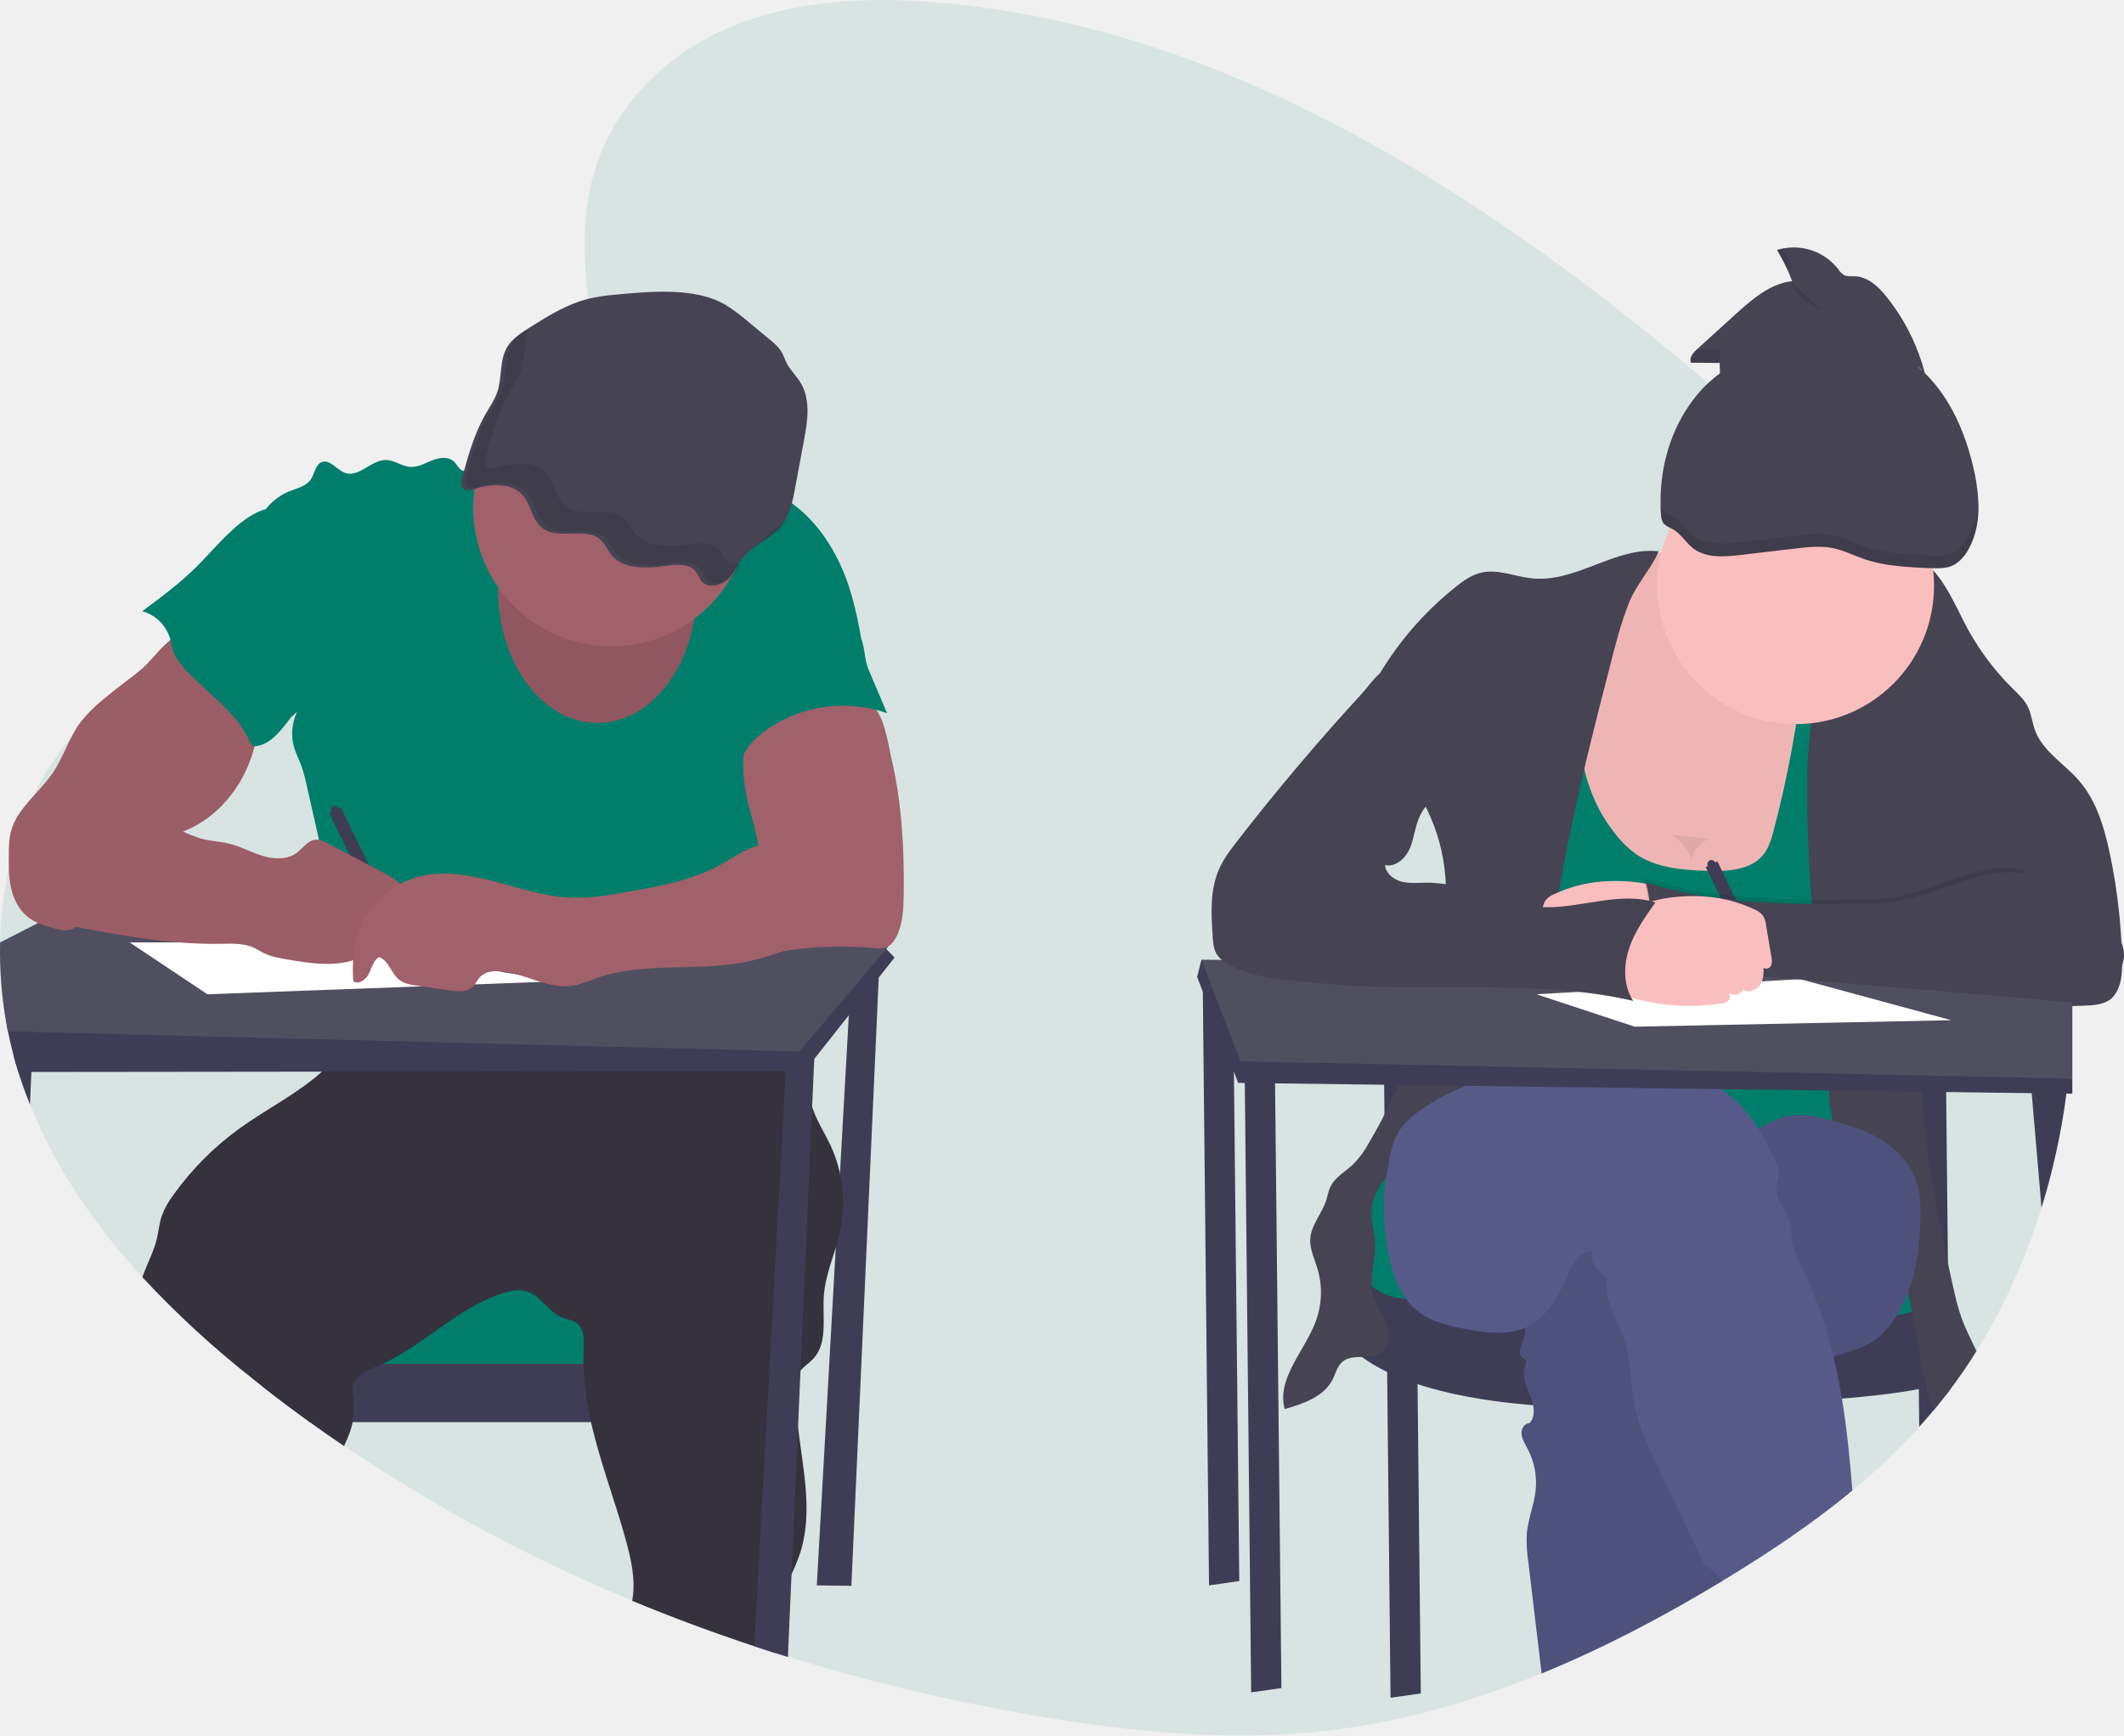
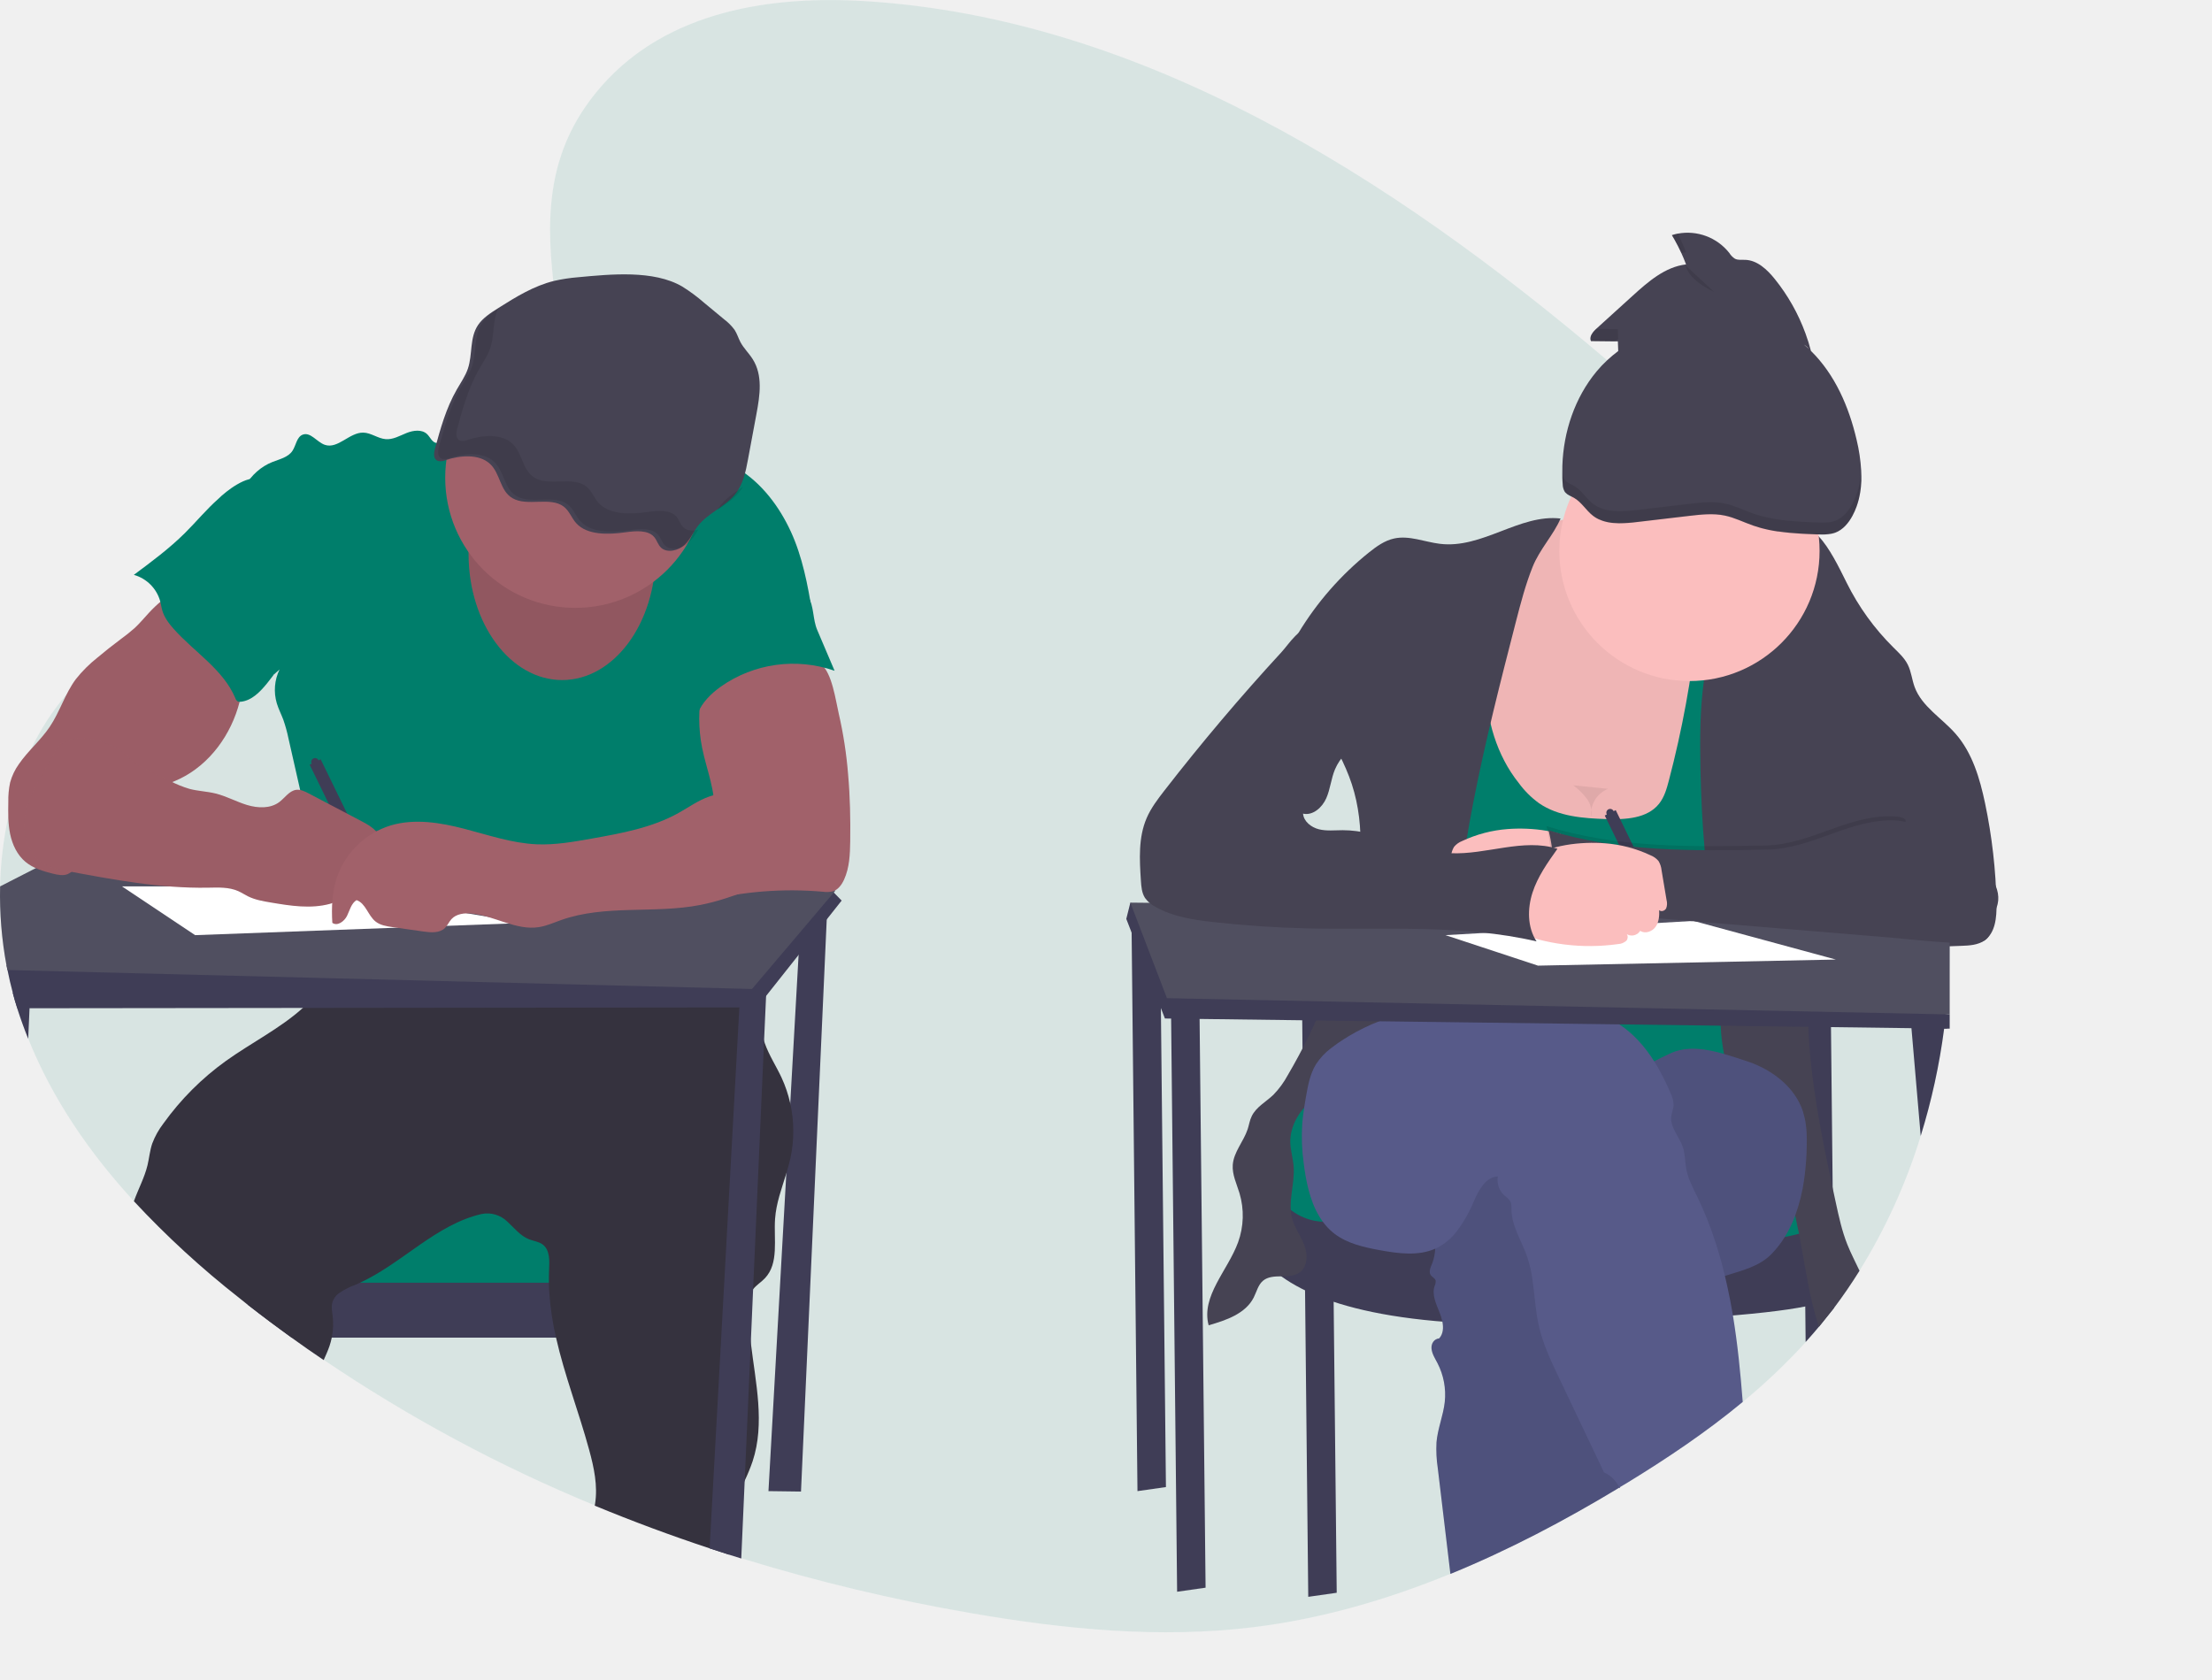
- <svg xmlns="http://www.w3.org/2000/svg" id="f7e01b52-fe13-4534-b7fc-d479bcd2a427" data-name="Layer 1" width="982.89" height="803.03" viewBox="0 0 982.89 803.03">
+ <svg xmlns="http://www.w3.org/2000/svg" id="f7e01b52-fe13-4534-b7fc-d479bcd2a427" data-name="Layer 1" width="1088" height="826.294" viewBox="0 0 1088 826.294">
  <path d="M1067.54,514c0,.61,0,1.22,0,1.82q-.16,15.78-1.87,31.48a1.11,1.11,0,0,1,0,.19c-.09.87-.19,1.73-.29,2.6-.17,1.47-.35,2.93-.55,4.4a316.48,316.48,0,0,1-11.53,52.79h0a284.68,284.68,0,0,1-30.1,66.28q-5.92,9.5-12.61,18.39h0c-2.38,3.14-4.81,6.21-7.32,9.23q-2.64,3.17-5.38,6.24l-1.14,1.26a296.69,296.69,0,0,1-31,29.46c-18,14.92-37.38,27.9-57.07,39.94-1.12.69-2.25,1.37-3.38,2a1.65,1.65,0,0,1-.25.15c-26.76,16.18-54.51,30.78-83.1,42.47-31.3,12.83-63.62,22.16-96.78,26.24-46.22,5.68-93,1.06-138.94-6.88a902.93,902.93,0,0,1-113-27l-6.1-1.91q-4.74-1.51-9.47-3.08-28.57-9.45-56.5-21a742.68,742.68,0,0,1-133.33-71.59q-8-5.38-15.77-11-10.86-7.82-21.46-16.1L226.24,687a448.26,448.26,0,0,1-51.82-47.59c-21.52-23.42-39.91-49.84-52-80q-2.86-7.11-5.24-14.49l-.15-.49c-.8-2.5-1.54-5-2.22-7.6q-1.5-5.58-2.63-11.3c-.16-.73-.3-1.46-.43-2.2a189.21,189.21,0,0,1-3.15-38.93,180,180,0,0,1,4-34h0a153.38,153.38,0,0,1,11.33-33.57l0,0a121,121,0,0,1,17.33-26.73h0a102.23,102.23,0,0,1,16.33-15.26c10.85-8.08,22.88-13.71,35.35-18.16h0c5.86-2.1,11.8-3.94,17.77-5.65,4.23-1.22,8.48-2.38,12.71-3.52l12.48-3.37c8-2.18,16-4.42,23.88-6.84,21.48-6.56,42.53-14.5,62-26.34,3.08-1.87,6.22-3.92,9.36-6.12,4-2.78,7.94-5.8,11.84-9.06h0c3.94-3.3,7.8-6.83,11.48-10.57.57-.58,1.13-1.16,1.69-1.75,3-3.16,5.91-6.47,8.61-9.91,1.32-1.68,2.6-3.39,3.82-5.13,1.69-2.41,3.29-4.86,4.77-7.38h0c7.42-12.6,12-26.5,11.46-41.15a63.3,63.3,0,0,0-.65-7.21c-1.3-8.83-2.55-17.45-3.47-25.88-3.86-34.87-2.23-66.49,23.94-96.2,32.54-36.93,83.61-44.46,130.1-41.51,134.41,8.5,256.77,85.24,364.3,176.6q13.95,11.84,27.56,24,3.43,3.06,6.87,6.16c17,15.31,33.74,31.19,49.33,48.2,1.26,1.38,2.52,2.76,3.76,4.15.76.86,1.53,1.71,2.28,2.58q7.29,8.25,14.15,16.9a320.16,320.16,0,0,1,32.32,49,278.17,278.17,0,0,1,28.38,86.67h0a308.82,308.82,0,0,1,3.43,33.17c.17,3.27.28,6.55.34,9.82,0,1.05,0,2.09,0,3.14C1067.55,511,1067.55,512.48,1067.54,514Z" transform="translate(-108.55 -48.49)" fill="#007e6b" opacity="0.1" />
  <polygon points="393.98 448.74 377.98 733.53 393.98 733.74 406.98 444.74 393.98 448.74" fill="#3f3d56" />
  <rect x="136.98" y="593.03" width="198" height="43" fill="#007e6b" />
  <path d="M456.53,679.51v27H252q-10.86-7.82-21.46-16.1v-10.9Z" transform="translate(-108.55 -48.49)" fill="#3f3d56" />
  <path d="M497.37,618.06c-.56,2.59-1.29,5.15-2.06,7.7-2.27,7.37-5,14.64-5.53,22.3-.71,10.12,2,21.89-5,29.24-1.8,1.9-4.15,3.32-5.76,5.35a9.37,9.37,0,0,0-.68,1c-1.44,2.38-1.61,5.28-1.63,8A140,140,0,0,0,477.84,709c2.37,19.8,7.05,39.64.9,58.33a89.92,89.92,0,0,1-3.89,9.51c-3,6.6-6.27,13.11-7.25,20.26-.72,5.3-.5,10.76-.54,16.15q-4.74-1.51-9.47-3.08-28.57-9.45-56.5-21c.05-.27.1-.55.14-.82,1.43-8.9-.53-18-2.91-26.68-5-18.39-12.08-36.6-16.27-55.12a139.48,139.48,0,0,1-3.31-22c-.12-1.66-.19-3.33-.2-5-.05-2.18,0-4.36.09-6.56.21-4.39.4-9.6-3.11-12.27-1.93-1.45-4.48-1.7-6.73-2.58-4.34-1.69-7.31-5.61-10.75-8.75a14.09,14.09,0,0,0-12.59-3.7c-22.48,5.15-39,24.22-59.92,33.86-.81.38-1.62.74-2.44,1.08a35.55,35.55,0,0,0-7.67,3.92,8.74,8.74,0,0,0-3.44,4.85c-.53,2.12-.07,4.34.19,6.52a33.29,33.29,0,0,1-.45,10.63,32.45,32.45,0,0,1-1.07,4c-.8,2.37-1.87,4.69-2.89,7q-8-5.38-15.77-11-10.86-7.82-21.46-16.1L226.24,687a448.26,448.26,0,0,1-51.82-47.59c2.13-6,5.21-11.58,6.69-17.73.84-3.53,1.15-7.2,2.31-10.63a38.22,38.22,0,0,1,5.52-9.9,134,134,0,0,1,30.74-30.76c12.39-8.88,26.7-16,37.85-26.08A59.73,59.73,0,0,0,269.1,530.6c.19-.31.37-.64.53-1a20.75,20.75,0,0,0,1.79-5.72c.8-4.48.68-9.4,1.08-13.7a146.13,146.13,0,0,0,41.13,1.24c15.95-1.79,31.55-6.22,47.5-7.94,1.2-.14,2.41-.25,3.62-.35,5.11-.41,10.23-.5,15.36-.44,4.29,0,8.58.19,12.87.33l47.23,1.6c5.23.18,10.57.38,15.44,2.29,5.78,2.27,10.41,6.79,14.12,11.76.47.64.94,1.28,1.38,1.94A61,61,0,0,1,478.43,535c.19.52.37,1,.54,1.57.45,1.39.84,2.79,1.19,4.21.27,1.11.51,2.22.73,3.34,1.1,5.54,1.75,11.2,3.49,16.55.12.39.25.78.39,1.16,2.09,5.86,5.56,11.11,8.18,16.74a62.17,62.17,0,0,1,4.3,12.73A62.91,62.91,0,0,1,497.37,618.06Z" transform="translate(-108.55 -48.49)" fill="#35323e" />
  <path d="M353.81,260.19c-4.22-3.36-10.34-.9-15.28,1.27a98.09,98.09,0,0,1-12.76,4.61,5.39,5.39,0,0,1-2.8.29c-2-.48-2.84-2.85-4.33-4.29-2.59-2.49-6.83-1.9-10.17-.55s-6.64,3.3-10.22,3c-3.82-.3-7.14-3.12-11-3.21-6.8-.16-12.51,8.22-18.94,6-3.92-1.35-7-6.45-10.86-5-3,1.14-3.27,5.29-5.08,8-2.13,3.16-6.28,4.05-9.83,5.45-11.19,4.42-18.6,16.89-17.14,28.83.81,6.59,4,12.63,6.11,18.92,6.26,18.29,4.11,38.92,12,56.56,1-.94,1.56-1.29,2.53-2.22a23.14,23.14,0,0,0-1.35,16.6c.83,2.77,2.18,5.35,3.2,8.06a72.24,72.24,0,0,1,2.56,9.3l8.7,38.38c3.4,15,6.81,30,7.4,45.36a132.38,132.38,0,0,1-2.28,29.8c15.76-2.61,30.18-9.6,46.15-9.51,5.86,0,11.67,1,17.48,1.8a359.84,359.84,0,0,0,51.13,3.47,20.3,20.3,0,0,0,7.84-1.1c2.2-.94,4-2.61,6.08-3.82,4.07-2.4,9-3,13.69-3,21.39-.39,42,7.44,63.25,10.2,8.39-17.61,8.89-38.71,2.45-57.12-1.91-5.47-4.48-10.8-5.24-16.55a83.72,83.72,0,0,1-.24-10.63,77.11,77.11,0,0,0-4.83-26.58c-1.24-3.33-2.73-6.72-2.6-10.27s1.88-6.86,3.6-10c3.49-6.4,7-12.86,11.93-18.26,5.05-5.58,11.37-9.83,17.62-14l15.43-10.36c-2.11-13.33-4.83-27.37-10.48-39.63S483.43,286.46,472,279.29a84.36,84.36,0,0,0-12.06-6c-5.84-2.46-11.92-4.63-18.25-5-7.2-.41-14.29,1.52-21.4,2.72C397.91,274.78,371.57,274.32,353.81,260.19Z" transform="translate(-108.55 -48.49)" fill="#007e6b" />
  <path d="M522.53,491.51l-7.34,9.27-13.84,17.47-16,20.19-4.47,5.64h-8.67l-214.69.25-134.45.15h-6c-.8-2.5-1.54-5-2.22-7.6q-1.5-5.58-2.63-11.3c-.16-.73-.3-1.46-.43-2.2l48.78-31.89,18.34-.1h0l56.1-.32h0l31.33-.18,5.72,0,3.59,0h0l20.88-.11h0l159.14-.91h0l8.14-.05h0l3.53,0,9.35-.05,34.79-.2,6.68-2.54.49.52Z" transform="translate(-108.55 -48.49)" fill="#3f3d56" />
  <path d="M519.53,486.51l-.83,1-5.46,6.43L502,507.21,478.43,535l-208.8-5.33-157.45-4c-.16-.73-.3-1.46-.43-2.2a189.21,189.21,0,0,1-3.15-38.93l17.46-8.94,4-2.06,31.13-16,27.32-14,71.26,9.26,15.78,2.05,7.14.92,10.45,1.36.88.12L457.89,478.5,476,480.85l10.63,1.38,32.76,4.26Z" transform="translate(-108.55 -48.49)" fill="#504f60" />
  <path d="M485.53,534.51l-.17,3.93-1,22.19-5.38,122L477.84,709l-3,67.84-1.69,38.32-6.1-1.91q-4.74-1.51-9.47-3.08l14.63-266,.31-5.58,6.44-2Z" transform="translate(-108.55 -48.49)" fill="#3f3d56" />
  <path d="M123.53,534.22l-.45,10.27-.66,15q-2.86-7.11-5.24-14.49l-.15-.49c-.8-2.5-1.54-5-2.22-7.6Z" transform="translate(-108.55 -48.49)" fill="#3f3d56" />
  <ellipse cx="276.48" cy="272.53" rx="46" ry="62" fill="#a1616a" />
  <ellipse cx="276.48" cy="272.53" rx="46" ry="62" opacity="0.1" />
  <circle cx="282.98" cy="235.03" r="64" fill="#a1616a" />
  <path d="M392.8,184.88a81.94,81.94,0,0,0-11.61,1.77c-10.12,2.46-18.87,7.92-27.39,13.28-3.82,2.41-7.75,4.92-10.12,8.46-4.26,6.35-2.61,14.43-5,21.48-1.24,3.62-3.52,6.87-5.45,10.24-5.31,9.24-8.09,19.39-10.82,29.44-.56,2.08-.72,4.9,1.55,5.7a6.25,6.25,0,0,0,3.88-.44c7.17-2.37,16.28-3.05,21.6,1.76s4.87,13.34,11.2,17c7.25,4.23,18.57-.88,25.15,4.11,2.82,2.14,3.84,5.57,6.15,8.15,5.38,6,15.73,5.71,24.34,4.5,4.94-.7,11-1.17,14,2.3,1.44,1.64,1.85,3.89,3.52,5.37,3,2.68,8.49,1.32,11.42-1.43s4.33-6.47,6.77-9.56c4.75-6,13.1-9.27,18-15.2,4.1-5,5.34-11.26,6.46-17.3l4.17-22.39c1.69-9.08,3.23-19-1.88-27-1.82-2.88-4.43-5.36-6-8.34-1.05-2-1.64-4.11-2.86-6a24.91,24.91,0,0,0-5.13-5.18l-9.87-8.17a83,83,0,0,0-10.79-8C430,181.22,408.9,183.38,392.8,184.88Z" transform="translate(-108.55 -48.49)" fill="#464353" />
  <path d="M182,349.74c-2.37,2.52-4.56,5.24-7.1,7.6a86,86,0,0,1-7,5.6q-5.88,4.4-11.5,9.11a64.41,64.41,0,0,0-10.54,10.53c-5.34,7.17-7.87,16.09-12.87,23.5-4.42,6.57-10.65,11.76-15.14,18.28a28.28,28.28,0,0,0-4.32,9.07,42.14,42.14,0,0,0-.89,9.59c-.09,5.28-.17,10.62.91,15.79s3.45,10.25,7.51,13.64c3.77,3.15,8.64,4.6,13.41,5.8,2.46.61,5.12,1.18,7.46.21a12.3,12.3,0,0,0,4.34-3.66l12.17-14c8.14-9.4,16.6-19,27.77-24.5,3.5-1.71,7.19-3,10.7-4.66,14.88-7.17,25.4-21.85,29.48-37.85,1-3.91,1.64-7.9,2.29-11.89l1.76-10.94a3.49,3.49,0,0,0,0-1.67,3.6,3.6,0,0,0-1.28-1.52,212.12,212.12,0,0,1-23.74-22.4c-1.74-1.92-3.37-4.55-5.38-6.16-2.52-2-2.33-1.85-5.36,0A64.27,64.27,0,0,0,182,349.74Z" transform="translate(-108.55 -48.49)" fill="#a1616a" />
  <path d="M265.25,422.54a1.88,1.88,0,1,0-3.38,1.64l-1,.49,29.82,61.12,5.39-2.63L266.26,422Z" transform="translate(-108.55 -48.49)" fill="#3f3d56" />
  <path d="M182,349.74c-2.37,2.52-4.56,5.24-7.1,7.6a86,86,0,0,1-7,5.6q-5.88,4.4-11.5,9.11a64.41,64.41,0,0,0-10.54,10.53c-5.34,7.17-7.87,16.09-12.87,23.5-4.42,6.57-10.65,11.76-15.14,18.28a28.28,28.28,0,0,0-4.32,9.07,42.14,42.14,0,0,0-.89,9.59c-.09,5.28-.17,10.62.91,15.79s3.45,10.25,7.51,13.64c3.77,3.15,8.64,4.6,13.41,5.8,2.46.61,5.12,1.18,7.46.21a12.3,12.3,0,0,0,4.34-3.66l12.17-14c8.14-9.4,16.6-19,27.77-24.5,3.5-1.71,7.19-3,10.7-4.66,14.88-7.17,25.4-21.85,29.48-37.85,1-3.91,1.64-7.9,2.29-11.89l1.76-10.94a3.49,3.49,0,0,0,0-1.67,3.6,3.6,0,0,0-1.28-1.52,212.12,212.12,0,0,1-23.74-22.4c-1.74-1.92-3.37-4.55-5.38-6.16-2.52-2-2.33-1.85-5.36,0A64.27,64.27,0,0,0,182,349.74Z" transform="translate(-108.55 -48.49)" opacity="0.04" />
  <path d="M526.74,462.38c-.1,6.38-.35,12.95-3,18.77-1.14,2.52-2.91,5-5.56,5.83a12.94,12.94,0,0,1-4.89.18,176.67,176.67,0,0,0-58.49,4.64c5.1-10.2,2.17-22.43,3.58-33.75.39-3.09,1.1-6.13,1.37-9.23,1-11-3.71-21.68-5.87-32.54a72.8,72.8,0,0,1,0-28.48,19,19,0,0,1,2.45-6.85,16.08,16.08,0,0,1,5.62-4.89c8.1-4.61,17.65-5.14,26.75-4.53,6.13.41,18.42-.17,23.53,3.6,5.59,4.13,7.36,18,8.87,24.41a206.48,206.48,0,0,1,4.6,29.87C526.68,440.37,526.89,451.38,526.74,462.38Z" transform="translate(-108.55 -48.49)" fill="#a1616a" />
  <polygon points="59.98 436.03 95.98 460.03 257.98 454.03 150.98 436.03 59.98 436.03" fill="#fff" />
  <path d="M216,293.83c-5.91,5.21-10.92,11.35-16.52,16.9-7.68,7.62-16.41,14.1-25.1,20.55a18.68,18.68,0,0,1,13,13.1c.38,1.47.57,3,1,4.44,1,3.41,3.2,6.35,5.56,9,10.14,11.43,24.33,19.89,30.31,34a3.14,3.14,0,0,0,1.2,1.7,2.63,2.63,0,0,0,1.55.18c5.41-.57,9.55-4.93,13-9.17,7.2-9,13.45-18.94,17-29.92s4.12-23.12.25-34c-1.93-5.42-4.91-10.4-7.87-15.33q-3.89-6.47-7.76-12.92c-1.35-2.27-3.07-6.88-5.72-8C230.18,281.9,219.67,290.16,216,293.83Z" transform="translate(-108.55 -48.49)" fill="#007e6b" />
  <path d="M510.54,358.46l8.51,20a61.83,61.83,0,0,0-55.9,7.75c-4.85,3.47-9.3,7.83-11.49,13.37a5.84,5.84,0,0,1-5.79-2.27,11.61,11.61,0,0,1-2.14-6.12c-.79-7.68,2.12-15.21,5-22.39,1.34-3.36,2.72-6.79,5.1-9.52s5.54-4.53,8.7-6.23a193.74,193.74,0,0,1,31.55-13.94c4.6-1.49,9.42-1.46,12,2.84C509.07,347.08,508.2,353,510.54,358.46Z" transform="translate(-108.55 -48.49)" fill="#007e6b" />
  <path d="M168.74,418.47c2.13,1.7,4,3.71,6.19,5.33a44.22,44.22,0,0,0,7.36,4.13l9.86,4.74a55.25,55.25,0,0,0,9.55,3.88c4.22,1.13,8.65,1.24,12.89,2.29,5.35,1.32,10.24,4.07,15.51,5.66s11.44,1.85,15.84-1.46c2.75-2.07,4.83-5.49,8.24-6,2.2-.29,4.32.77,6.28,1.8l25.66,13.49c3.46,1.82,7.12,3.84,8.93,7.31s.59,8.74-3.22,9.64a35.18,35.18,0,0,1-4,.23c-1.32.16-2.76.94-2.94,2.27a4.56,4.56,0,0,0,.63,2.35c1.15,2.64,1.49,5.8.15,8.36s-4.63,4.15-7.26,3c.45,3.87-3.76,6.58-7.51,7.61-9.46,2.59-19.49,1-29.16-.64-3.8-.64-7.66-1.3-11.12-3-1.66-.81-3.2-1.85-4.88-2.6-4.61-2.05-9.85-1.78-14.89-1.69-23.31.41-46.42-3.91-69.34-8.21-4.25-.8-8.62-1.65-12.25-4-7-4.56-9.6-13.92-8.45-22.2s5.35-15.78,9.48-23.06l5.35-9.43a12.14,12.14,0,0,1,2.88-3.8C146.39,408.46,162,413.05,168.74,418.47Z" transform="translate(-108.55 -48.49)" fill="#a1616a" />
  <path d="M168.74,418.47c2.13,1.7,4,3.71,6.19,5.33a44.22,44.22,0,0,0,7.36,4.13l9.86,4.74a55.25,55.25,0,0,0,9.55,3.88c4.22,1.13,8.65,1.24,12.89,2.29,5.35,1.32,10.24,4.07,15.51,5.66s11.44,1.85,15.84-1.46c2.75-2.07,4.83-5.49,8.24-6,2.2-.29,4.32.77,6.28,1.8l25.66,13.49c3.46,1.82,7.12,3.84,8.93,7.31s.59,8.74-3.22,9.64a35.18,35.18,0,0,1-4,.23c-1.32.16-2.76.94-2.94,2.27a4.56,4.56,0,0,0,.63,2.35c1.15,2.64,1.49,5.8.15,8.36s-4.63,4.15-7.26,3c.45,3.87-3.76,6.58-7.51,7.61-9.46,2.59-19.49,1-29.16-.64-3.8-.64-7.66-1.3-11.12-3-1.66-.81-3.2-1.85-4.88-2.6-4.61-2.05-9.85-1.78-14.89-1.69-23.31.41-46.42-3.91-69.34-8.21-4.25-.8-8.62-1.65-12.25-4-7-4.56-9.6-13.92-8.45-22.2s5.35-15.78,9.48-23.06l5.35-9.43a12.14,12.14,0,0,1,2.88-3.8C146.39,408.46,162,413.05,168.74,418.47Z" transform="translate(-108.55 -48.49)" opacity="0.04" />
  <path d="M474,435.75c-5.21,2.46-11.19,2.7-16.63,4.59s-10.06,5.29-15.05,8.06c-13,7.26-28,10-42.73,12.61-8.93,1.6-18,3.2-27,2.82-12.18-.52-23.88-4.58-35.68-7.64s-24.39-5.12-36.08-1.68a40.61,40.61,0,0,0-26.5,25.43c-2.45,7.19-2.79,14.94-2.32,22.52,2.46,1.81,5.9-.7,7.24-3.45s2.07-6.12,4.67-7.72c4.51,1.53,5.61,7.54,9.33,10.51,2.32,1.86,5.42,2.35,8.37,2.77l15.2,2.16c3.66.52,7.91.87,10.56-1.71,1.29-1.25,2-3,3.18-4.34,2.42-2.68,6.46-3.14,10.06-2.78,11.24,1.12,21.78,8.41,32.94,6.68,3.84-.59,7.41-2.23,11.07-3.52,21.69-7.66,45.79-3,68.36-7.39,8.61-1.67,16.9-4.63,25.09-7.75,4.45-1.69,8.95-3.46,12.75-6.32a26.84,26.84,0,0,0,10.36-23.81,27.22,27.22,0,0,0-9.61-17.64c-1.76-1.5-4.07-4.37-6.18-5.31C481.37,431.07,477.42,434.14,474,435.75Z" transform="translate(-108.55 -48.49)" fill="#a1616a" />
  <g opacity="0.1">
    <path d="M444.78,308c-1.67-1.48-2.08-3.73-3.52-5.37-3-3.47-9.06-3-14-2.3-8.61,1.21-19,1.49-24.34-4.5-2.31-2.58-3.33-6-6.15-8.15-6.58-5-17.9.12-25.15-4.11-6.33-3.69-5.92-12.25-11.2-17s-14.43-4.13-21.6-1.76a6.25,6.25,0,0,1-3.88.44c-2.27-.8-2.11-3.62-1.55-5.7,2.73-10.05,5.51-20.2,10.82-29.44,1.93-3.37,4.21-6.62,5.45-10.24,2.17-6.34,1.06-13.51,3.91-19.51-3.06,2-6,4.18-7.89,7-4.26,6.35-2.61,14.43-5,21.48-1.24,3.62-3.52,6.87-5.45,10.24-5.31,9.24-8.09,19.39-10.82,29.44-.56,2.08-.72,4.9,1.55,5.7a6.25,6.25,0,0,0,3.88-.44c7.17-2.37,16.28-3.05,21.6,1.76s4.87,13.34,11.2,17c7.25,4.23,18.57-.88,25.15,4.11,2.82,2.14,3.84,5.57,6.15,8.15,5.38,6,15.73,5.71,24.34,4.5,4.94-.7,11-1.17,14,2.3,1.44,1.64,1.85,3.89,3.52,5.37,3,2.68,8.49,1.32,11.42-1.43A30.32,30.32,0,0,0,452,309C449.4,309.79,446.63,309.67,444.78,308Z" transform="translate(-108.55 -48.49)" />
    <path d="M463,297a28.41,28.41,0,0,0-1.79,2.59c3.84-2.74,7.91-5.3,10.78-8.79a21.22,21.22,0,0,0,2-2.88C470,290.78,465.84,293.41,463,297Z" transform="translate(-108.55 -48.49)" />
  </g>
  <polygon points="556.48 446.53 559.48 733.53 573.48 731.53 570.48 446.53 556.48 446.53" fill="#3f3d56" />
  <polygon points="640.48 498.53 643.48 785.53 657.48 783.53 654.48 498.53 640.48 498.53" fill="#3f3d56" />
  <path d="M1010.56,692h0l-.06-5.51,0-3.28-.53-50.48-.83-78.92L1009,547H995l.07,6.56.44,42.27.19,18.3h0l.16,14.82.26,25.62.16,15.11h0l0,1.6.21,19.86.18,17.51,1.14-1.26q2.75-3.07,5.38-6.24Z" transform="translate(-108.55 -48.49)" fill="#3f3d56" />
  <polygon points="624.98 545.03 616.98 556.99 624.98 611.48 692.98 630.09 802.98 630.09 868.98 634.08 900.42 612.56 894.98 575.6 870.98 545.03 624.98 545.03" fill="#007e6b" />
  <path d="M725.53,605.48l-4,33.22s-21,65.13,148,61.14,140-17.28,140-17.28l-1-38.54s5.89,18.24-80,15.77-166-10.45-166-10.45S732.53,654.65,725.53,605.48Z" transform="translate(-108.55 -48.49)" fill="#3f3d56" />
  <path d="M866.33,307.72c-9.64,4.39-16.94,12.9-21.83,22.31s-7.64,19.74-10.35,30c-2.86,10.82-5.73,21.67-7.21,32.76-2.64,19.72-.66,40.45,8.4,58.16s25.8,32,45.4,35.41c7.57,1.33,15.35,1.06,23,.27a187,187,0,0,0,40.61-8.95c13.75-4.65,28.06-11.81,34.18-25,3.55-7.65,3.85-16.37,3.68-24.79a263.72,263.72,0,0,0-10.31-67.79c-1.85-6.4-4-12.85-7.92-18.24s-9.28-9.34-14.75-13C925.84,313.11,895.1,294.64,866.33,307.72Z" transform="translate(-108.55 -48.49)" fill="#fbbebe" />
  <path d="M866.33,307.72c-9.64,4.39-16.94,12.9-21.83,22.31s-7.64,19.74-10.35,30c-2.86,10.82-5.73,21.67-7.21,32.76-2.64,19.72-.66,40.45,8.4,58.16s25.8,32,45.4,35.41c7.57,1.33,15.35,1.06,23,.27a187,187,0,0,0,40.61-8.95c13.75-4.65,28.06-11.81,34.18-25,3.55-7.65,3.85-16.37,3.68-24.79a263.72,263.72,0,0,0-10.31-67.79c-1.85-6.4-4-12.85-7.92-18.24s-9.28-9.34-14.75-13C925.84,313.11,895.1,294.64,866.33,307.72Z" transform="translate(-108.55 -48.49)" opacity="0.05" />
  <path d="M855.5,433.59a45.39,45.39,0,0,0,10,10c9.52,6.58,21.74,7.47,33.3,7.83,9.28.28,19.92-.25,25.74-7.49,2.62-3.26,3.8-7.42,4.86-11.47a508.79,508.79,0,0,0,13.9-75.77l26.48.09c11.46,49.07,10.52,100.08,9.52,150.47l-1.45,73.48-17.06-1.81c-40.51-4.29-81.08-8.58-121.81-9.32a696.78,696.78,0,0,0-71.52,2.36L804.61,461.5c4.82-14.36,9.69-28.91,10.82-44,1.63-21.89-4.51-45,4-65.25.68-1.63,1.54-3.32,3.09-4.17s3.51-.64,5.29-.41c3.36.45,13.63,0,16.07,2.15,3.6,3.12,1.22,3.59-.05,8.62-2.27,9-4.42,17.33-4.39,26.71C839.47,402.18,844.75,420.16,855.5,433.59Z" transform="translate(-108.55 -48.49)" fill="#007e6b" />
  <path d="M1010.56,692h0q6.69-8.88,12.61-18.39c-2-4.28-4.2-8.46-5.95-12.83-2.68-6.7-4.22-13.8-5.74-20.85q-.78-3.6-1.55-7.2c-5.6-26.11-10.86-52.59-11.95-79.06q-.15-3.3-.19-6.6c0-.32,0-.63,0-1,0-2.41,0-4.82,0-7.22.12-6,.5-12.05,1.19-18.07.13-1.18.28-2.36.44-3.54,0-.26.06-.51.1-.77l68-2.48h0l5.72-.21c3.93-.14,8.09-.36,11.33-2.59,5.45-3.74,6.09-11.41,6-18a267.16,267.16,0,0,0-5.64-49.55c-2.58-12.26-6.26-24.79-14.52-34.21-6.78-7.74-16.6-13.37-20.13-23-1.31-3.58-1.64-7.51-3.34-10.93s-4.51-5.93-7.16-8.57a119.33,119.33,0,0,1-22.9-31.72c-4.05-8.16-8.44-17.16-13.73-22.8-.26-.29-.52-.56-.79-.82-4.5-4.45-9.65-6.4-15.75-3.37a20.17,20.17,0,0,0-3.12,1.94h0a38,38,0,0,0-5.93,5.64,135,135,0,0,0-16.13,23,127.83,127.83,0,0,0-8.24,18,124.1,124.1,0,0,0-4.45,15c-.86,3.77-1.54,7.58-2.08,11.4-2,14.36-2,29-1.72,43.54.3,13.36.89,26.75,2.1,40.06q.45,4.83,1,9.65,1.1,9.53,2.72,19c.43,2.41.87,4.82,1.36,7.22.12.64.25,1.28.38,1.91l.06.27a162.47,162.47,0,0,1,3.07,16.91q.12,1.07.18,2.13a82.33,82.33,0,0,1-.08,9.81c-.23,3.86-.59,7.71-.77,11.57,0,.68,0,1.35-.07,2-.05,1.95,0,3.9,0,5.85a92.72,92.72,0,0,0,1.66,13.89,89.85,89.85,0,0,0,8.65,24.44c.38.72.77,1.43,1.16,2.13,5.07,9.06,11.47,17.37,16.16,26.64a115,115,0,0,1,9,26.21q1,4.49,1.9,9c.93,4.8,1.76,9.64,2.61,14.48.08.48.17,1,.26,1.44,1.13,6.42,2.32,12.81,3.85,19.08.89,3.65,1.89,7.25,3.06,10.79Z" transform="translate(-108.55 -48.49)" fill="#464353" />
  <path d="M997.2,613.18c0,.9-.06,1.8-.1,2.71A128.18,128.18,0,0,1,995.89,629a85.29,85.29,0,0,1-4.33,17.39A58.64,58.64,0,0,1,986.4,657a48.92,48.92,0,0,1-6.42,8.27c-6,6.24-14.64,8.23-23,10.86a56.62,56.62,0,0,0-11.09,4.53c-.63.35-1.25.73-1.85,1.13l-10.46,6.93c-3.26,2.15-6.59,4.38-8.83,7.57a16.3,16.3,0,0,0-1,1.69,38.32,38.32,0,0,0-3.08,9.24c-5.44,22.66-10.89,45.34-14.62,68.34-.25,1.52-.49,3.05-.75,4.58l-.09.48a2.49,2.49,0,0,0-.16-.33c-26.76,16.18-54.51,30.78-83.1,42.47l-6.21-52a62.9,62.9,0,0,1-.64-12.78c.59-6.73,3.33-13.11,4.07-19.82a33.77,33.77,0,0,0-3.57-19.07c-1.18-2.28-2.66-4.52-2.93-7.07s1.2-4.88,3.76-5.14c2-2.22,2.16-5.25,1.57-8.25a24,24,0,0,0-1.4-4.57c-1.7-4.18-3.85-8.73-2.39-13a4.86,4.86,0,0,0,.5-2.5.41.41,0,0,0,0-.16c-.34-1.12-1.67-1.61-2.36-2.56-1.3-1.77,0-4.18.8-6.22a23.73,23.73,0,0,0,1.34-6.81c.11-1.29.19-2.59.33-3.87a39,39,0,0,1,.93-5.14,40.57,40.57,0,0,1,16.43-23.52c3.89-2.62,8.22-4.53,12.19-7a111.66,111.66,0,0,0,11.62-9q13.21-11,27.47-20.74a347,347,0,0,1,31.72-19.26q3.5-1.89,7-3.68,3.81-2,7.67-3.79c8.24-3.93,17.59-2.46,26.7.16,3.82,1.09,7.59,2.39,11.23,3.57a52,52,0,0,1,10.2,4.58c8.07,4.74,14.74,11.74,17.51,20.58a1.09,1.09,0,0,1,0,.17C997.25,601.41,997.36,607.35,997.2,613.18Z" transform="translate(-108.55 -48.49)" fill="#575a89" />
  <path d="M997.2,613.18c0,.9-.06,1.8-.1,2.71A128.18,128.18,0,0,1,995.89,629a85.29,85.29,0,0,1-4.33,17.39A58.64,58.64,0,0,1,986.4,657a48.92,48.92,0,0,1-6.42,8.27c-6,6.24-14.64,8.23-23,10.86a56.62,56.62,0,0,0-11.09,4.53c-.63.35-1.25.73-1.85,1.13l-10.46,6.93c-3.26,2.15-6.59,4.38-8.83,7.57a16.3,16.3,0,0,0-1,1.69,38.32,38.32,0,0,0-3.08,9.24c-5.44,22.66-10.89,45.34-14.62,68.34-.25,1.52-.49,3.05-.75,4.58l-.09.48a2.49,2.49,0,0,0-.16-.33c-26.76,16.18-54.51,30.78-83.1,42.47l-6.21-52a62.9,62.9,0,0,1-.64-12.78c.59-6.73,3.33-13.11,4.07-19.82a33.77,33.77,0,0,0-3.57-19.07c-1.18-2.28-2.66-4.52-2.93-7.07s1.2-4.88,3.76-5.14c2-2.22,2.16-5.25,1.57-8.25a24,24,0,0,0-1.4-4.57c-1.7-4.18-3.85-8.73-2.39-13a4.86,4.86,0,0,0,.5-2.5.41.41,0,0,0,0-.16c-.34-1.12-1.67-1.61-2.36-2.56-1.3-1.77,0-4.18.8-6.22a23.73,23.73,0,0,0,1.34-6.81c.11-1.29.19-2.59.33-3.87a39,39,0,0,1,.93-5.14,40.57,40.57,0,0,1,16.43-23.52c3.89-2.62,8.22-4.53,12.19-7a111.66,111.66,0,0,0,11.62-9q13.21-11,27.47-20.74a347,347,0,0,1,31.72-19.26q3.5-1.89,7-3.68,3.81-2,7.67-3.79c8.24-3.93,17.59-2.46,26.7.16,3.82,1.09,7.59,2.39,11.23,3.57a52,52,0,0,1,10.2,4.58c8.07,4.74,14.74,11.74,17.51,20.58a1.09,1.09,0,0,1,0,.17C997.25,601.41,997.36,607.35,997.2,613.18Z" transform="translate(-108.55 -48.49)" opacity="0.1" />
  <path d="M902.25,447.54a1.88,1.88,0,1,0-3.38,1.64l-1,.49,29.82,61.12,5.39-2.63L903.26,447Z" transform="translate(-108.55 -48.49)" fill="#3f3d56" />
  <circle cx="830.98" cy="271.03" r="64" fill="#fbbebe" />
  <path d="M1024,279.9a85,85,0,0,0-2.26-15.09c-3.76-16.17-10.63-32.09-22.46-43.7a87.56,87.56,0,0,0-2.61-8.39,1.59,1.59,0,0,0-.07-.2,93.9,93.9,0,0,0-15.1-26.77c-3.75-4.66-8.61-9.26-14.59-9.44-1.68-.06-3.46.23-5-.54a9,9,0,0,1-2.79-2.86,26.19,26.19,0,0,0-25.36-9.49l-.62.13c-.35.07-.7.15-1,.24s-.84.24-1.26.37q.69,1.14,1.35,2.31,1.78,3.17,3.3,6.48,1.26,2.76,2.33,5.61c-10.24,1.17-18.58,8.44-26.2,15.36L893.72,210.2a.76.76,0,0,0-.09.09l-.52.5c-.13.13-.26.26-.38.4a.86.86,0,0,0-.13.14c-.15.16-.29.33-.43.5a7.54,7.54,0,0,0-.67,1,3.67,3.67,0,0,0-.26.47,1,1,0,0,0-.07.15,3.69,3.69,0,0,0-.17.42.14.14,0,0,0,0,.06,2.33,2.33,0,0,0-.07.25,3,3,0,0,0,.17,2.12l11.83.13,1.39,0c.06,1.58.11,3.17.17,4.75a67.39,67.39,0,0,0-5.4,4.5,58.64,58.64,0,0,0-5.27,5.56c-10.67,12.89-16.24,29.54-16.8,46.3,0,.52,0,1,0,1.54,0,1.53,0,3.06,0,4.58,0,1,.09,2,.17,3a7.49,7.49,0,0,0,1,3.71,3.44,3.44,0,0,0,.28.36,6.9,6.9,0,0,0,2.12,1.56l.86.42h0c.43.21.84.41,1.24.64,3.77,2.13,6,6.24,9.43,8.88.2.15.4.3.6.43l.45.3.28.18.38.22a8.14,8.14,0,0,0,.77.41h0a0,0,0,0,1,0,0l.48.24.08,0h0c.4.18.8.35,1.21.5l.57.2.17.06c.16.05.33.11.5.15q.51.15,1,.27l1,.22c.39.07.79.14,1.19.19l.59.08.6.06q1.43.13,2.88.15h0a72,72,0,0,0,9.07-.63l25.52-3c5.79-.67,11.7-1.34,17.41-.16,4.84,1,9.3,3.3,14,4.93,1.06.37,2.12.71,3.19,1,.39.11.79.23,1.19.33l.55.14,1.28.31c.46.11.92.22,1.38.31.65.14,1.29.26,1.94.38.44.09.89.16,1.34.24h.09l1.28.2.31,0h0l.95.13c.46.07.92.13,1.39.18q1.53.19,3.06.33c1.65.16,3.31.28,5,.38l1.66.1,1.66.08,5,.22h.22l.7,0a25.8,25.8,0,0,0,6.22-.32c.36-.07.71-.15,1.06-.25s.64-.2,1-.32c3.75-1.44,6.49-4.75,8.39-8.29.4-.75.77-1.5,1.11-2.27s.65-1.55.93-2.33c.35-1,.65-1.95.91-2.95.08-.27.15-.54.21-.82s.2-.83.28-1.25c.25-1.15.44-2.31.58-3.48,0-.37.09-.75.13-1.12.09-1,.16-1.93.2-2.91,0-.74,0-1.49,0-2.24C1024.07,282,1024,280.93,1024,279.9Zm-25.64-59.7c-.81-.76-1.64-1.49-2.48-2.18A10.33,10.33,0,0,1,998.35,220.2Z" transform="translate(-108.55 -48.49)" fill="#464353" />
  <path d="M816.7,316c-7.53-.93-15-4.23-22.43-2.61-4.65,1-8.65,3.89-12.37,6.86A150.41,150.41,0,0,0,747.13,360a21,21,0,0,0-3.21,7.52c-.48,3.12.37,6.29,1.38,9.28,6.84,20.21,21.47,37.09,28.13,57.36,7,21.32,4.57,44.62-.59,66.46A277.75,277.75,0,0,1,742,577.32a43.74,43.74,0,0,1-7.1,9.72c-3.64,3.5-8.53,6-10.69,10.58-1,2-1.29,4.28-2,6.42-2,6-6.84,11.14-7.31,17.47-.35,4.83,1.94,9.4,3.33,14a38.58,38.58,0,0,1-.71,24.1c-5.07,13.9-18.33,26.54-14.48,40.83,8.59-2.47,18.11-5.68,22.16-13.65,1.43-2.82,2.14-6.18,4.55-8.24,4.81-4.09,13-.39,18.11-4.15,3.86-2.86,4-8.72,2.28-13.22s-4.68-8.46-6-13.09c-2.3-8.35,1.38-17.18.7-25.81-.32-4-1.55-7.83-1.64-11.81-.17-7.73,4.11-15,9.8-20.25s12.72-8.73,19.64-12.16l26.16-13c9.49-4.7,19.89-10.43,23-20.55,1.18-3.79,1.19-7.83,1.25-11.79.89-60.51,16.05-119.8,31.12-178.41,2.34-9.08,4.72-18.2,8.2-26.92s10.29-15.72,13.76-23.82C856,301.21,837.61,318.62,816.7,316Z" transform="translate(-108.55 -48.49)" fill="#464353" />
  <path d="M960.91,695.61c2.31,14,3.72,28.3,4.82,42.53-18,14.92-37.38,27.9-57.07,39.94-1.12.69-2.25,1.37-3.38,2l-.09.48a2.49,2.49,0,0,0-.16-.33,15.05,15.05,0,0,0-7.52-7.42q-11.07-23.25-22.12-46.5c-4-8.37-8-16.82-10-25.85,0-.19-.09-.39-.12-.58-1.52-7-1.87-14.27-2.88-21.36a61.7,61.7,0,0,0-2.73-11.94c-1.2-3.45-2.85-6.8-4.31-10.17-1.8-4.16-3.31-8.37-3.38-12.86,0-1.43.09-3-.61-4.2a10.89,10.89,0,0,0-2.73-2.64,10.41,10.41,0,0,1-3.36-9.51c-6,.31-9.38,6.76-11.79,12.23a66.68,66.68,0,0,1-8.56,15,28.45,28.45,0,0,1-9.48,7.89c-.33.16-.66.32-1,.46-8.35,3.68-18.1,2.38-27.15.72-7.91-1.45-16.09-3.25-22.45-8.17l-.68-.54a29.37,29.37,0,0,1-5-5.34c-5.33-7.28-7.69-16.87-9-26-.12-.86-.24-1.72-.35-2.58a96.17,96.17,0,0,1-.75-19.48c.12-1.6.29-3.2.5-4.79.14-1,.29-2.08.46-3.12a.28.28,0,0,1,0-.09c.26-1.65.54-3.31.82-5,1-5.67,2-11.49,5-16.37a31,31,0,0,1,7.36-7.88c1.08-.85,2.19-1.66,3.31-2.44,1.82-1.26,3.69-2.46,5.59-3.59a96.62,96.62,0,0,1,15-7.3c1.24-.48,2.5-.93,3.76-1.36a29.51,29.51,0,0,1,15.28-1.21,80.41,80.41,0,0,0,13.68.8c11.73-.23,23.51-2.47,35.22-3.92,16.26-2,33.73-2.24,47.91,6,.68.39,1.34.8,2,1.23,7,4.58,12.64,11,17.19,18.17,1,1.51,1.87,3.06,2.73,4.63a117.93,117.93,0,0,1,5.37,11.1,13.8,13.8,0,0,1,1.49,6,7.79,7.79,0,0,1-.16,1.18c-.27,1.42-.81,2.8-1,4.24-.63,5.45,4,10,5.73,15.19,1.12,3.38,1,7,1.63,10.56.91,5,3.36,9.5,5.56,14a175.06,175.06,0,0,1,8.9,22.37c1.74,5.33,3.23,10.74,4.54,16.2q.64,2.63,1.21,5.27C959.23,686.1,960.12,690.84,960.91,695.61Z" transform="translate(-108.55 -48.49)" fill="#575a89" />
  <polygon points="958.98 499.03 958.98 506.03 957.69 506.01 956.25 505.99 940.17 505.79 900.55 505.27 889.43 505.13 886.55 505.09 869.86 504.88 846.34 504.57 796.44 503.92 709.85 502.8 678.6 502.4 666.06 502.24 654.52 502.09 647.33 501.99 640.52 501.9 590.03 501.25 576.03 501.07 572.98 501.03 571 495.92 556.61 458.81 553.98 452.03 555.98 444.03 564.98 450.03 570.52 450.72 661.73 462.06 678.85 464.19 715.15 468.71 750.71 473.13 764.65 474.86 847.14 485.12 870.19 487.99 889.27 490.36 957.11 498.8 958.98 499.03" fill="#3f3d56" />
  <polygon points="555.98 444.03 573.98 491.03 958.98 499.03 958.98 448.03 555.98 444.03" fill="#504f60" />
  <polygon points="575.98 496.03 578.98 783.03 592.98 781.03 589.98 496.03 575.98 496.03" fill="#3f3d56" />
  <path d="M1066.24,554.49l-1.44,0a316.48,316.48,0,0,1-11.53,52.79l-4.55-53-.19-2.26,16.82-1.94.56-.06Z" transform="translate(-108.55 -48.49)" fill="#3f3d56" />
  <polygon points="902.98 472.03 756.48 475.03 710.98 460.03 832.98 453.03 902.98 472.03" fill="#fff" />
  <path d="M827.76,462.2a9.82,9.82,0,0,0-4,2.85,10.56,10.56,0,0,0-1.49,4.54l-2.46,14.67a6.49,6.49,0,0,0,.19,4.07c.64,1.23,2.5,1.87,3.43.85-.12,2.87.13,5.93,1.8,8.27s5.17,3.57,7.53,1.94a4.88,4.88,0,0,0,7.35,1.14c-1.42.48-1.52,2.65-.51,3.75a6.53,6.53,0,0,0,4.08,1.63,99.79,99.79,0,0,0,51.9-6.53c1.55-.64-2.53-19.75-2.94-21.71-1-4.61-1.5-10.24-5.39-13.34-9.3-7.42-25.82-8.88-37.15-8A64,64,0,0,0,827.76,462.2Z" transform="translate(-108.55 -48.49)" fill="#fbbebe" />
  <path d="M976.82,464.42c-36.17.69-73.09,1.28-107.61-9.55a73,73,0,0,1-.66,38.87l169.12,14c7.17.59,36.9,3.95,43.89,2.26s-58.65-23.31-56-30c7.29-18.43,31.71-29.23,14.12-29.92C1017.48,449.2,999.19,464,976.82,464.42Z" transform="translate(-108.55 -48.49)" opacity="0.1" />
  <path d="M977.82,466.42c-36.17.69-73.09,1.28-107.61-9.55a73,73,0,0,1-.66,38.87l169.12,14c7.17.59,36.9,4,43.89,2.26s5.35-10.31,8-17c7.29-18.43-32.29-42.23-49.88-42.92C1018.48,451.2,1000.19,466,977.82,466.42Z" transform="translate(-108.55 -48.49)" fill="#464353" />
  <path d="M920.31,469.2a9.79,9.79,0,0,1,4,2.85,10.71,10.71,0,0,1,1.5,4.54l2.46,14.67a6.56,6.56,0,0,1-.19,4.07c-.64,1.23-2.51,1.87-3.43.85.11,2.87-.13,5.93-1.8,8.27s-5.17,3.57-7.54,1.94a4.88,4.88,0,0,1-7.35,1.14c1.42.48,1.53,2.65.52,3.75a6.56,6.56,0,0,1-4.09,1.63,99.75,99.75,0,0,1-51.89-6.53c-1.55-.64,2.52-19.75,2.94-21.71,1-4.61,1.5-10.24,5.39-13.34,9.29-7.42,25.82-8.88,37.15-8A64,64,0,0,1,920.31,469.2Z" transform="translate(-108.55 -48.49)" fill="#fbbebe" />
  <path d="M681.31,437.35c-3.32,4.28-6.65,8.65-8.79,13.64-4.09,9.52-3.49,20.3-2.81,30.64.19,3,.43,6.06,2,8.55a14.44,14.44,0,0,0,5.22,4.45c8.66,4.92,18.8,6.39,28.7,7.49q22.74,2.52,45.64,3.07c37.82.92,76.22-2.17,113.06,6.4-4.56-6.93-4.55-16.1-2-24s7.46-14.78,12.27-21.55c-16.86-5.34-34.94,3-52.6,2.17-18.13-.85-34.91-11.33-53.06-11.32-3.9,0-7.87.49-11.66-.45s-7.46-3.8-7.81-7.69c4.84,1.09,9.43-3.05,11.43-7.59s2.36-9.67,4.3-14.24c4.83-11.37,17.88-16.64,26-26,1.28-1.48,2.49-3.23,2.45-5.19a8.12,8.12,0,0,0-2-4.47c-6.75-9-16.92-14-25.37-21-2.94-2.44-8.87-11.64-12.17-12.49-6.12-1.57-11.31,7.27-15.29,11.58Q708.68,402.1,681.31,437.35Z" transform="translate(-108.55 -48.49)" fill="#464353" />
  <path d="M882.39,434.81a33.1,33.1,0,0,1,6.69,6.63,11.42,11.42,0,0,1,2.09,8.94,13.36,13.36,0,0,1,8.33-13.83Z" transform="translate(-108.55 -48.49)" opacity="0.07" />
  <g opacity="0.1">
    <path d="M937.85,172.57a86.87,86.87,0,0,0-4.06-9.15,24.52,24.52,0,0,0-2.92.75A84.57,84.57,0,0,1,935.5,173C936.27,172.8,937.05,172.66,937.85,172.57Z" transform="translate(-108.55 -48.49)" />
    <path d="M995.87,212c.27.22.53.47.79.7a1.46,1.46,0,0,0-.07-.19Q996.25,212.26,995.87,212Z" transform="translate(-108.55 -48.49)" />
    <path d="M902.91,216.4c.52-.41,1-.84,1.56-1.24l-.16-4.75-10.68-.11c-1.73,1.59-3.57,3.87-2.55,6Z" transform="translate(-108.55 -48.49)" />
    <path d="M1019.67,296.36c-1.9,3.54-4.64,6.86-8.39,8.29-2.89,1.1-6.07,1-9.16.86-10.54-.43-21.26-.9-31.22-4.39-4.66-1.64-9.12-3.93-14-4.94-5.71-1.18-11.62-.51-17.41.17l-25.52,3c-7.53.88-15.92,1.54-21.93-3.08-3.44-2.64-5.66-6.75-9.43-8.87-1.59-.9-3.48-1.48-4.51-3a7.49,7.49,0,0,1-1-3.71c-.08-1.05-.13-2.1-.17-3.15a84.63,84.63,0,0,0,.17,9.15,7.49,7.49,0,0,0,1,3.71c1,1.51,2.92,2.09,4.51,3,3.77,2.12,6,6.23,9.43,8.87,6,4.62,14.4,4,21.93,3.08l25.52-3c5.79-.68,11.7-1.35,17.41-.17,4.84,1,9.3,3.3,14,4.94,10,3.49,20.68,4,31.22,4.39,3.09.13,6.27.24,9.16-.86,3.75-1.43,6.49-4.75,8.39-8.29,3.68-6.85,4.71-14.62,4.32-22.45A39.06,39.06,0,0,1,1019.67,296.36Z" transform="translate(-108.55 -48.49)" />
  </g>
  <path d="M937.56,179l14,13S939.56,187,937.56,179Z" transform="translate(-108.55 -48.49)" opacity="0.1" />
</svg>
